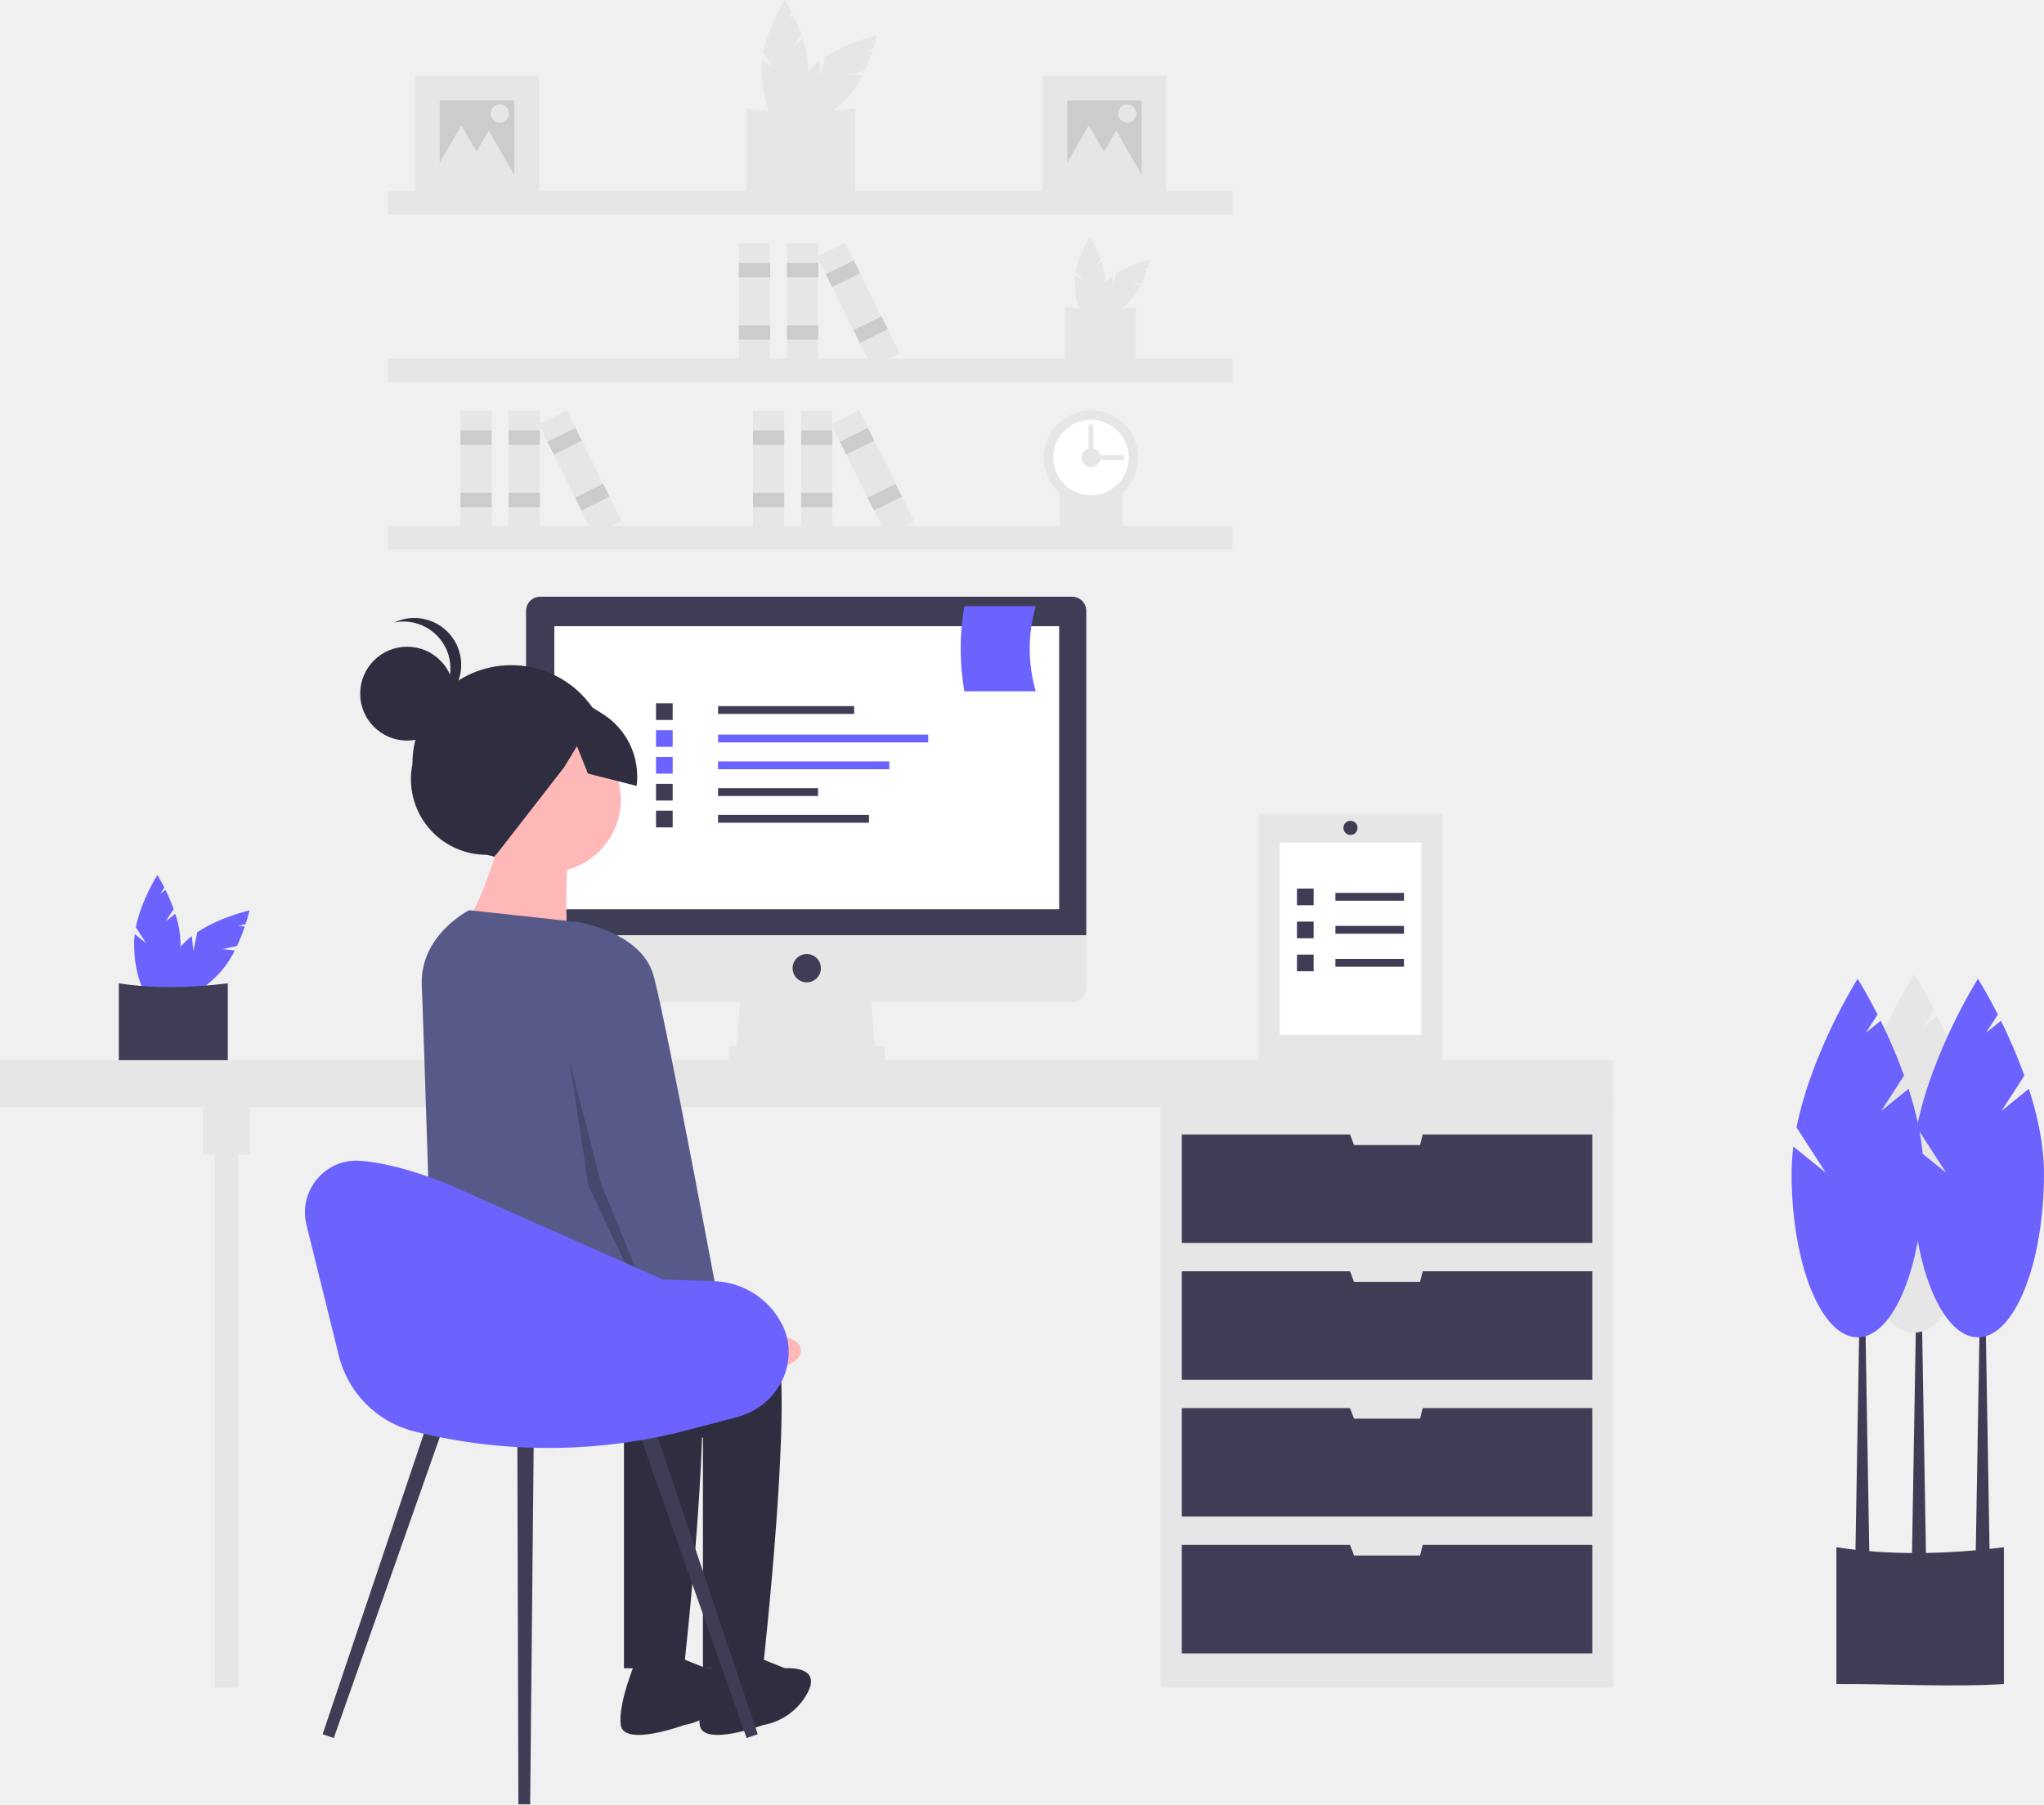
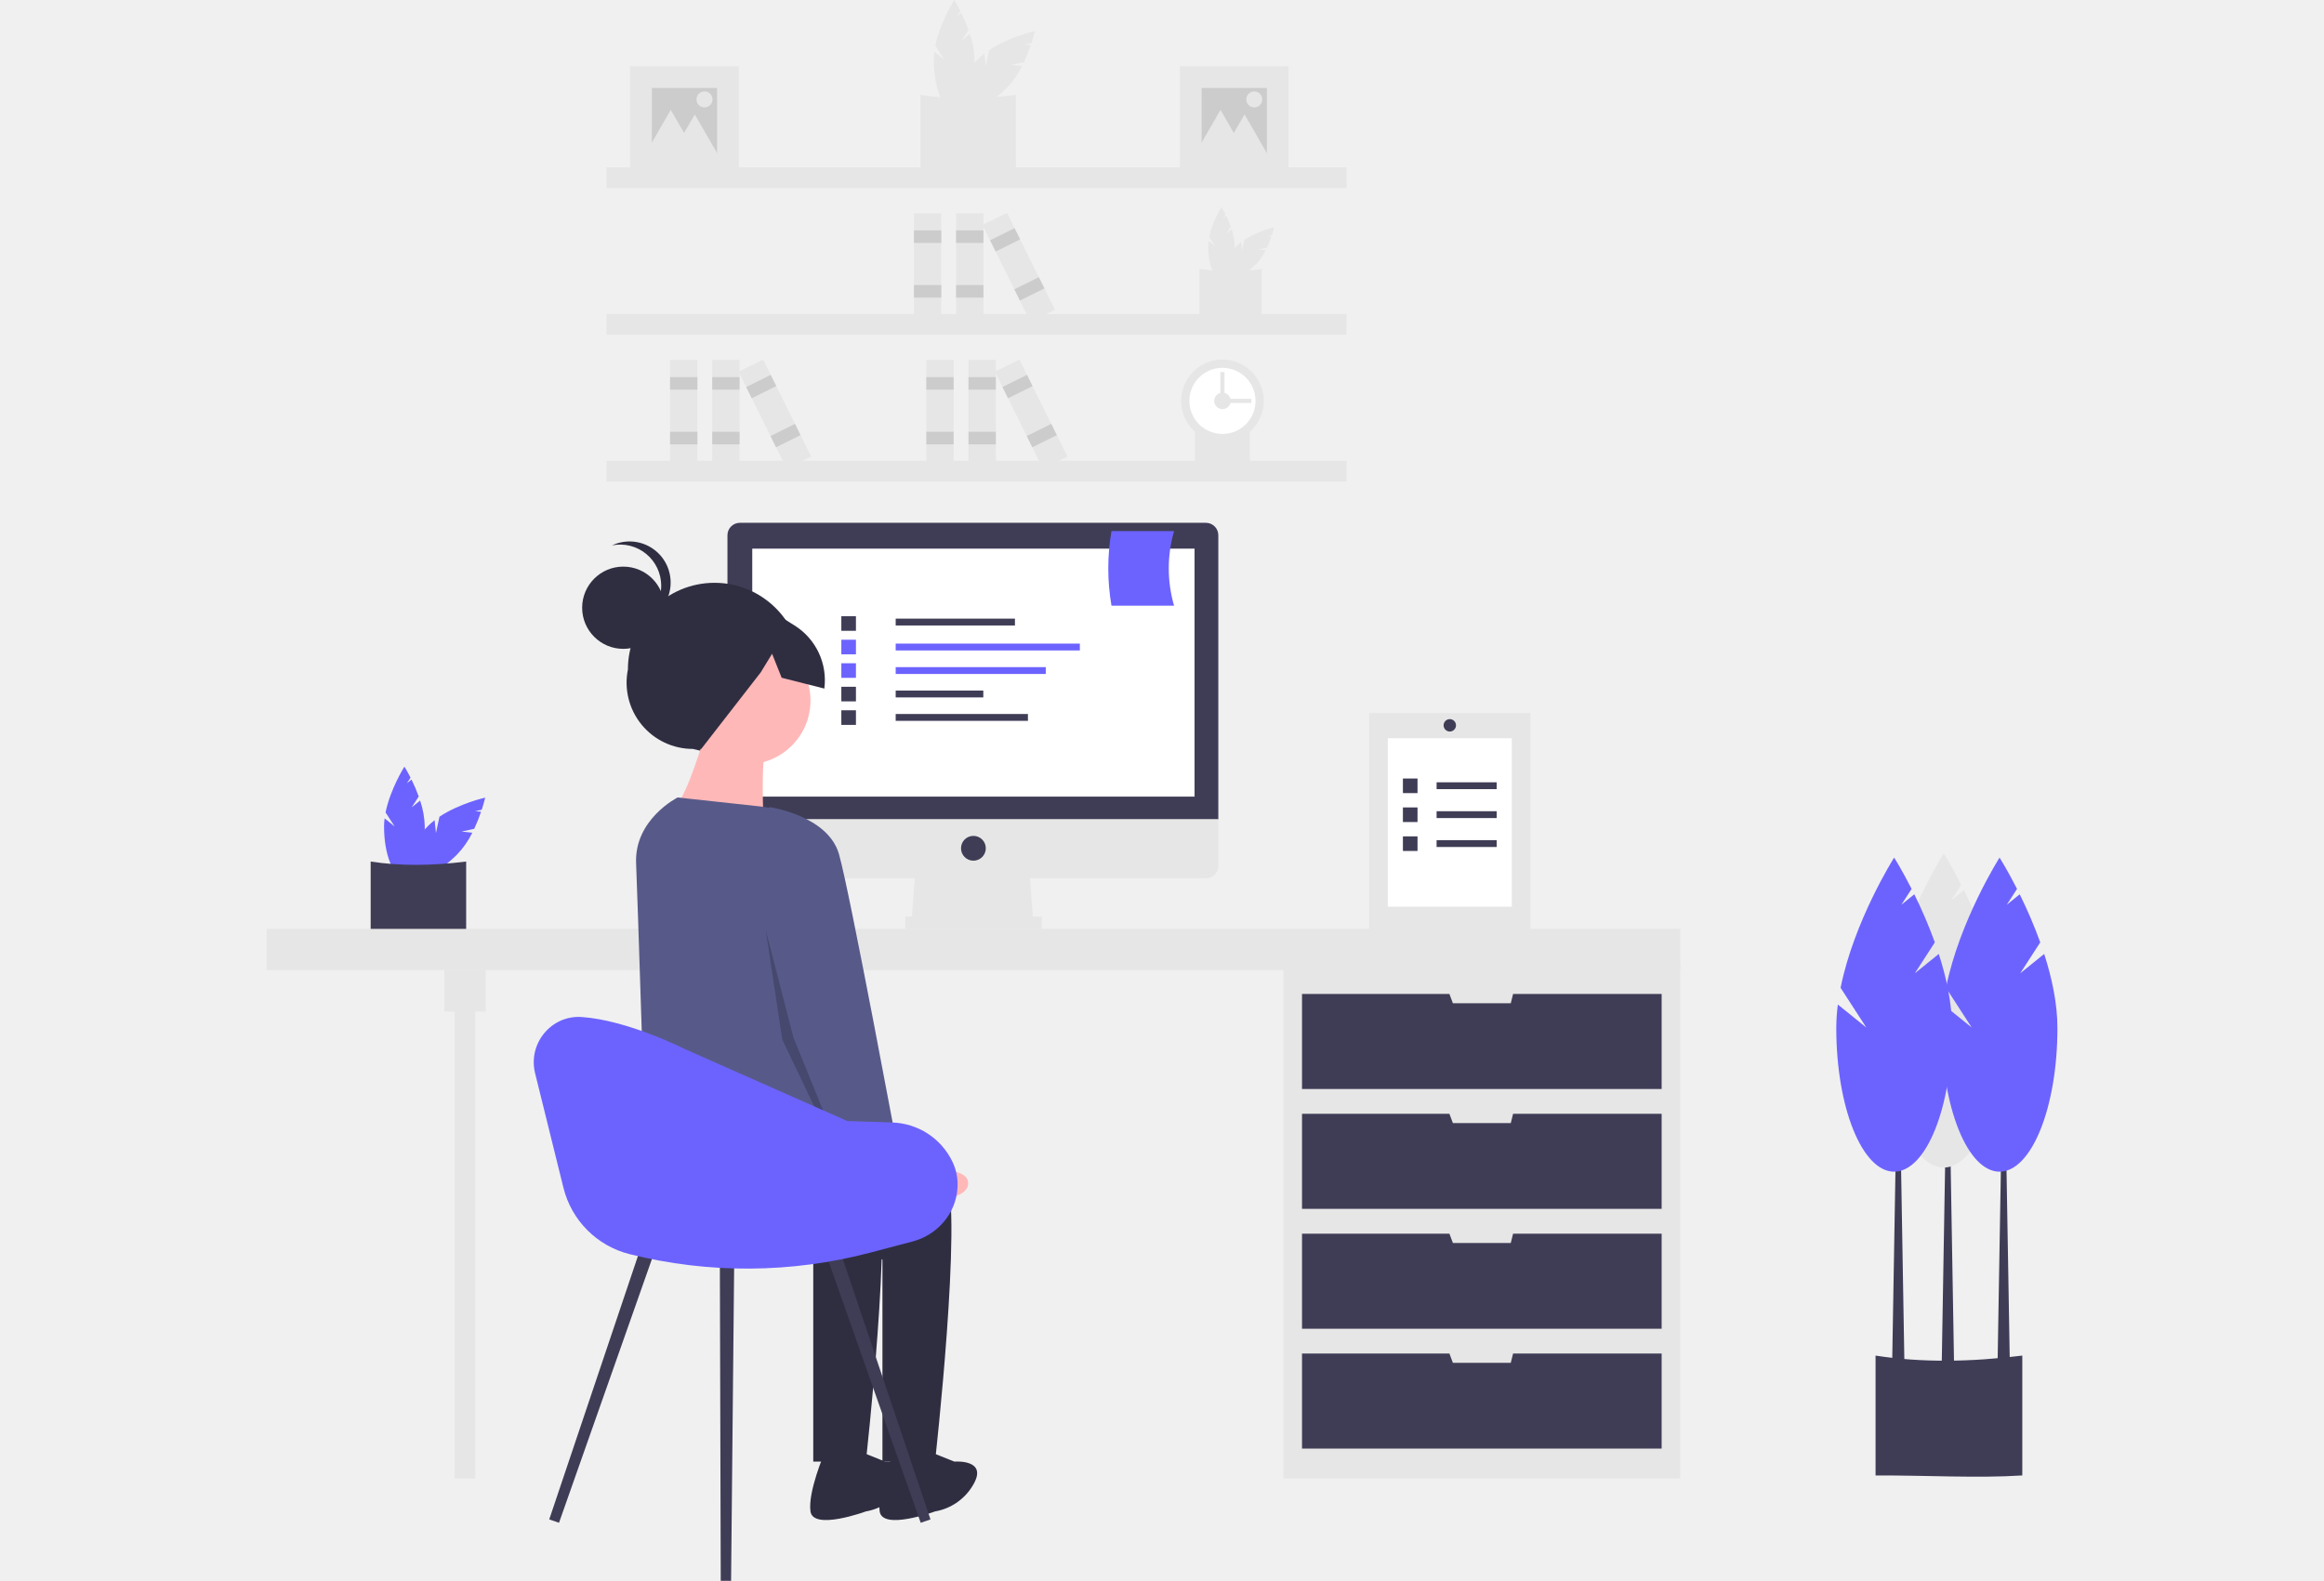
- <svg xmlns="http://www.w3.org/2000/svg" data-name="Layer 1" width="882.346" height="778.999" viewBox="0 0 882.346 778.999">
+ <svg xmlns="http://www.w3.org/2000/svg" data-name="Layer 1" width="725.856" height="493.826" viewBox="0 0 882.346 778.999">
  <path d="M501.189,80.561l3.47-5.362a80.387,80.387,0,0,0-3.56-8.333l-2.244,1.812,1.776-2.745c-1.693-3.333-3.025-5.432-3.025-5.432s-6.958,10.965-9.283,22.575l4.452,6.881-4.929-3.981a32.522,32.522,0,0,0-.27,4.078c0,13.75,4.491,24.896,10.03,24.896s10.03-11.146,10.03-24.896a42.818,42.818,0,0,0-2.295-12.847Z" transform="translate(-158.8268 -60.50072)" fill="#e6e6e6" />
  <path d="M525.747,92.481l6.245-1.338a80.386,80.386,0,0,0,3.375-8.409l-2.868-.305,3.197-.685c1.159-3.554,1.702-5.98,1.702-5.98s-12.674,2.833-22.527,9.399l-1.717,8.014-.67-6.3a32.524,32.524,0,0,0-3.075,2.693c-9.722,9.722-14.429,20.779-10.512,24.696s14.974-.789,24.696-10.512a42.818,42.818,0,0,0,7.462-10.707Z" transform="translate(-158.8268 -60.50072)" fill="#e6e6e6" />
  <path d="M528.028,145.685c-14.481.926-30.26-.054-47.046,0V107.253c14.791,2.303,30.565,2.066,47.046,0Z" transform="translate(-158.8268 -60.50072)" fill="#e6e6e6" />
  <path d="M631.628,175.652l2.263-3.497a52.424,52.424,0,0,0-2.321-5.434l-1.463,1.182,1.158-1.79c-1.104-2.173-1.973-3.543-1.973-3.543a50.241,50.241,0,0,0-6.054,14.722l2.903,4.487-3.214-2.596a21.21,21.21,0,0,0-.176,2.66c0,8.967,2.928,16.236,6.541,16.236s6.541-7.269,6.541-16.236a27.923,27.923,0,0,0-1.496-8.378Z" transform="translate(-158.8268 -60.50072)" fill="#e6e6e6" />
  <path d="M647.644,183.426l4.073-.873a52.421,52.421,0,0,0,2.201-5.484l-1.87-.199,2.085-.447c.756-2.317,1.11-3.9,1.11-3.9a50.241,50.241,0,0,0-14.691,6.129l-1.12,5.226-.437-4.109a21.208,21.208,0,0,0-2.005,1.756c-6.34,6.34-9.41,13.551-6.855,16.105s9.765-.515,16.105-6.855a27.923,27.923,0,0,0,4.866-6.982Z" transform="translate(-158.8268 -60.50072)" fill="#e6e6e6" />
  <path d="M649.131,218.122c-9.444.604-19.734-.035-30.681,0v-25.063a110.584,110.584,0,0,0,30.681,0Z" transform="translate(-158.8268 -60.50072)" fill="#e6e6e6" />
  <path d="M643.3,292.399c-8.339.533-17.425-.031-27.091,0V270.268a97.647,97.647,0,0,0,27.091,0Z" transform="translate(-158.8268 -60.50072)" fill="#e6e6e6" />
  <rect x="167.508" y="82.481" width="364.547" height="10.183" fill="#e6e6e6" />
  <rect x="167.508" y="154.78" width="364.547" height="10.183" fill="#e6e6e6" />
  <rect x="167.508" y="227.078" width="364.547" height="10.183" fill="#e6e6e6" />
  <circle cx="470.958" cy="197.548" r="20.366" fill="#e6e6e6" />
  <circle cx="470.958" cy="197.548" r="16.293" fill="#fff" />
  <circle cx="470.958" cy="197.548" r="4.073" fill="#e6e6e6" />
  <rect x="634.876" y="249.902" width="2.037" height="16.293" transform="translate(735.1164 -438.3468) rotate(90)" fill="#e6e6e6" />
  <rect x="628.767" y="243.793" width="2.037" height="16.293" transform="translate(1100.743 443.3769) rotate(180)" fill="#e6e6e6" />
  <rect x="339.725" y="105.104" width="13.475" height="53.339" fill="#e6e6e6" />
  <rect x="339.725" y="113.526" width="13.475" height="6.176" fill="#ccc" />
  <rect x="339.725" y="140.476" width="13.475" height="6.176" fill="#ccc" />
  <rect x="318.951" y="105.104" width="13.475" height="53.339" fill="#e6e6e6" />
  <rect x="318.951" y="113.526" width="13.475" height="6.176" fill="#ccc" />
  <rect x="318.951" y="140.476" width="13.475" height="6.176" fill="#ccc" />
  <rect x="522.695" y="165.605" width="13.475" height="53.339" transform="translate(-189.1714 194.3656) rotate(-26.3396)" fill="#e6e6e6" />
  <rect x="515.969" y="175.601" width="13.475" height="6.176" transform="translate(-183.8419 189.9708) rotate(-26.3396)" fill="#ccc" />
  <rect x="527.926" y="199.753" width="13.475" height="6.176" transform="translate(-193.3166 197.7837) rotate(-26.3396)" fill="#ccc" />
  <rect x="219.567" y="177.403" width="13.475" height="53.339" fill="#e6e6e6" />
  <rect x="219.567" y="185.825" width="13.475" height="6.176" fill="#ccc" />
  <rect x="219.567" y="212.775" width="13.475" height="6.176" fill="#ccc" />
  <rect x="198.793" y="177.403" width="13.475" height="53.339" fill="#e6e6e6" />
  <rect x="198.793" y="185.825" width="13.475" height="6.176" fill="#ccc" />
  <rect x="198.793" y="212.775" width="13.475" height="6.176" fill="#ccc" />
  <rect x="402.537" y="237.903" width="13.475" height="53.339" transform="translate(-233.7244 148.5586) rotate(-26.3396)" fill="#e6e6e6" />
  <rect x="395.811" y="247.899" width="13.475" height="6.176" transform="translate(-228.3949 144.1638) rotate(-26.3396)" fill="#ccc" />
  <rect x="407.769" y="272.051" width="13.475" height="6.176" transform="translate(-237.8696 151.9768) rotate(-26.3396)" fill="#ccc" />
  <rect x="345.835" y="177.403" width="13.475" height="53.339" fill="#e6e6e6" />
  <rect x="345.835" y="185.825" width="13.475" height="6.176" fill="#ccc" />
  <rect x="345.835" y="212.775" width="13.475" height="6.176" fill="#ccc" />
  <rect x="325.061" y="177.403" width="13.475" height="53.339" fill="#e6e6e6" />
  <rect x="325.061" y="185.825" width="13.475" height="6.176" fill="#ccc" />
  <rect x="325.061" y="212.775" width="13.475" height="6.176" fill="#ccc" />
  <rect x="528.805" y="237.903" width="13.475" height="53.339" transform="translate(-220.6153 204.5824) rotate(-26.3396)" fill="#e6e6e6" />
  <rect x="522.079" y="247.899" width="13.475" height="6.176" transform="translate(-215.2858 200.1876) rotate(-26.3396)" fill="#ccc" />
  <rect x="534.036" y="272.051" width="13.475" height="6.176" transform="translate(-224.7604 208.0006) rotate(-26.3396)" fill="#ccc" />
  <rect x="449.987" y="32.646" width="53.556" height="53.556" fill="#e6e6e6" />
  <rect x="460.699" y="43.357" width="32.134" height="32.134" fill="#ccc" />
  <polygon points="470 54.143 476.814 65.944 483.627 77.745 470 77.745 456.373 77.745 463.187 65.944 470 54.143" fill="#e6e6e6" />
  <polygon points="481.839 56.398 488.653 68.199 495.466 80 481.839 80 468.212 80 475.026 68.199 481.839 56.398" fill="#e6e6e6" />
  <circle cx="486.631" cy="48.994" r="3.946" fill="#e6e6e6" />
  <rect x="179.123" y="32.646" width="53.556" height="53.556" fill="#e6e6e6" />
  <rect x="189.834" y="43.357" width="32.134" height="32.134" fill="#ccc" />
  <polygon points="199.136 54.143 205.949 65.944 212.763 77.745 199.136 77.745 185.509 77.745 192.322 65.944 199.136 54.143" fill="#e6e6e6" />
  <polygon points="210.975 56.398 217.788 68.199 224.601 80 210.975 80 197.348 80 204.161 68.199 210.975 56.398" fill="#e6e6e6" />
  <circle cx="215.766" cy="48.994" r="3.946" fill="#e6e6e6" />
  <path d="M230.324,458.345l3.47-5.362a80.387,80.387,0,0,0-3.56-8.333l-2.244,1.812,1.776-2.745c-1.693-3.333-3.025-5.432-3.025-5.432s-6.958,10.965-9.283,22.575l4.452,6.881-4.929-3.981a32.524,32.524,0,0,0-.27,4.078c0,13.75,4.491,24.896,10.03,24.896s10.03-11.146,10.03-24.896a42.818,42.818,0,0,0-2.295-12.847Z" transform="translate(-158.8268 -60.50072)" fill="#6c63ff" />
  <path d="M254.882,470.266l6.245-1.338a80.386,80.386,0,0,0,3.375-8.409l-2.868-.305,3.197-.685c1.159-3.554,1.702-5.98,1.702-5.98s-12.674,2.833-22.527,9.399l-1.717,8.014-.67-6.3a32.524,32.524,0,0,0-3.075,2.693c-9.722,9.722-14.429,20.779-10.512,24.696s14.974-.789,24.696-10.512a42.818,42.818,0,0,0,7.462-10.707Z" transform="translate(-158.8268 -60.50072)" fill="#6c63ff" />
  <path d="M257.163,523.469c-14.481.926-30.26-.054-47.046,0V485.038c14.791,2.303,30.565,2.066,47.046,0Z" transform="translate(-158.8268 -60.50072)" fill="#3f3d56" />
  <rect x="500.998" y="475.031" width="195.511" height="253.554" fill="#e6e6e6" />
  <rect x="92.664" y="488.269" width="10.183" height="240.316" fill="#e6e6e6" />
  <rect y="457.72" width="696.509" height="20.366" fill="#e6e6e6" />
  <rect x="87.573" y="478.086" width="20.366" height="20.366" fill="#e6e6e6" />
  <polygon points="614.155 489.796 613.009 494.379 584.497 494.379 582.779 489.796 510.162 489.796 510.162 536.638 687.344 536.638 687.344 489.796 614.155 489.796" fill="#3f3d56" />
  <polygon points="614.155 548.857 613.009 553.439 584.497 553.439 582.779 548.857 510.162 548.857 510.162 595.698 687.344 595.698 687.344 548.857 614.155 548.857" fill="#3f3d56" />
  <polygon points="614.155 607.918 613.009 612.5 584.497 612.5 582.779 607.918 510.162 607.918 510.162 654.759 687.344 654.759 687.344 607.918 614.155 607.918" fill="#3f3d56" />
  <polygon points="614.155 666.979 613.009 671.561 584.497 671.561 582.779 666.979 510.162 666.979 510.162 713.82 687.344 713.82 687.344 666.979 614.155 666.979" fill="#3f3d56" />
  <polygon points="377.785 454.665 317.706 454.665 319.742 428.19 375.748 428.19 377.785 454.665" fill="#e6e6e6" />
  <rect x="314.651" y="451.611" width="67.207" height="6.11" fill="#e6e6e6" />
  <path d="M621.639,318.128H392.015a6.11,6.11,0,0,0-6.11,6.11V464.252H627.748V324.237A6.11,6.11,0,0,0,621.639,318.128Z" transform="translate(-158.8268 -60.50072)" fill="#3f3d56" />
  <path d="M385.905,464.252V487.163a6.11,6.11,0,0,0,6.11,6.11h229.624a6.11,6.11,0,0,0,6.11-6.11V464.252Z" transform="translate(-158.8268 -60.50072)" fill="#e6e6e6" />
  <rect x="239.298" y="270.355" width="217.914" height="122.195" fill="#fff" />
  <circle cx="348.254" cy="418.007" r="6.11" fill="#3f3d56" />
  <path d="M1023.862,787.558c-22.254,1.424-46.502-.083-72.298,0V728.498c22.731,3.539,46.971,3.175,72.298,0Z" transform="translate(-158.8268 -60.50072)" fill="#3f3d56" />
  <polygon points="831.432 673.3 825.322 673.3 827.359 553.949 829.395 553.949 831.432 673.3" fill="#3f3d56" />
  <polygon points="858.926 674.107 852.816 674.107 854.853 554.755 856.889 554.755 858.926 674.107" fill="#3f3d56" />
  <polygon points="806.993 674.107 800.883 674.107 802.92 554.755 804.956 554.755 806.993 674.107" fill="#3f3d56" />
  <path d="M995.35,538.078l9.863-15.242a228.514,228.514,0,0,0-10.119-23.687l-6.378,5.151,5.05-7.804c-4.813-9.473-8.599-15.442-8.599-15.442s-19.78,31.17-26.389,64.173L971.435,564.786l-14.011-11.317a92.452,92.452,0,0,0-.769,11.593c0,39.086,12.765,70.771,28.512,70.771s28.512-31.685,28.512-70.771c0-12.117-2.741-24.794-6.523-36.521Z" transform="translate(-158.8268 -60.50072)" fill="#e6e6e6" />
  <path d="M1022.844,540.114l9.863-15.242a228.515,228.515,0,0,0-10.119-23.687l-6.378,5.151,5.05-7.804c-4.813-9.473-8.599-15.442-8.599-15.442s-19.78,31.17-26.389,64.173l12.656,19.56-14.011-11.317a92.452,92.452,0,0,0-.769,11.593c0,39.086,12.765,70.771,28.512,70.771s28.512-31.685,28.512-70.771c0-12.117-2.741-24.794-6.523-36.521Z" transform="translate(-158.8268 -60.50072)" fill="#6c63ff" />
  <path d="M970.911,540.114l9.863-15.242a228.517,228.517,0,0,0-10.119-23.687l-6.378,5.151,5.05-7.804c-4.812-9.473-8.599-15.442-8.599-15.442s-19.78,31.17-26.389,64.173l12.656,19.56-14.011-11.317a92.452,92.452,0,0,0-.769,11.593c0,39.086,12.765,70.771,28.512,70.771s28.512-31.685,28.512-70.771c0-12.117-2.741-24.794-6.523-36.521Z" transform="translate(-158.8268 -60.50072)" fill="#6c63ff" />
  <rect x="309.964" y="304.848" width="58.756" height="3.373" fill="#3f3d56" />
  <rect x="309.964" y="317.151" width="90.732" height="3.373" fill="#6c63ff" />
  <rect x="309.964" y="328.742" width="73.945" height="3.373" fill="#6c63ff" />
  <rect x="309.964" y="340.29" width="43.168" height="3.373" fill="#3f3d56" />
  <rect x="309.964" y="351.837" width="65.151" height="3.373" fill="#3f3d56" />
  <rect x="283.184" y="303.649" width="7.195" height="7.195" fill="#3f3d56" />
  <rect x="283.184" y="315.24" width="7.195" height="7.195" fill="#6c63ff" />
  <rect x="283.184" y="326.831" width="7.195" height="7.195" fill="#6c63ff" />
  <rect x="283.184" y="338.423" width="7.195" height="7.195" fill="#3f3d56" />
  <rect x="283.184" y="350.014" width="7.195" height="7.195" fill="#3f3d56" />
  <path d="M605.942,358.963H575.109a107.84,107.84,0,0,1,0-36.763h30.833A66.148,66.148,0,0,0,605.942,358.963Z" transform="translate(-158.8268 -60.50072)" fill="#6c63ff" />
  <path d="M381.591,432.645l-12.685-3.092a32.657,32.657,0,0,1-32.051-39.124v0a42.685,42.685,0,0,1,42.631-42.738h0a42.685,42.685,0,0,1,42.738,42.631v0C429.417,415.35,406.891,438.812,381.591,432.645Z" transform="translate(-158.8268 -60.50072)" fill="#2f2e41" />
  <circle cx="236.62" cy="345.243" r="31.364" fill="#ffb8b8" />
  <path d="M374.992,422.108s-9.545,32.727-15,35.455,43.636,6.818,43.636,6.818-1.364-31.364,1.364-34.091S374.992,422.108,374.992,422.108Z" transform="translate(-158.8268 -60.50072)" fill="#ffb8b8" />
  <path d="M424.083,623.926s61.364-5.455,69.546,15S488.174,780.745,488.174,780.745H462.265V681.199s-110.472-31.402-110.472-42.311S424.083,623.926,424.083,623.926Z" transform="translate(-158.8268 -60.50072)" fill="#2f2e41" />
  <path d="M484.083,775.29l13.636,5.455s16.364-1.364,9.545,10.909A27.004,27.004,0,0,1,488.174,805.29s-25.909,9.545-27.273,0,6.818-28.636,6.818-28.636Z" transform="translate(-158.8268 -60.50072)" fill="#2f2e41" />
  <path d="M389.992,623.926s61.364-5.455,69.546,15S454.083,780.745,454.083,780.745H428.174V681.199s-78.418-18.164-78.418-29.073c0-5.125-5.343-31.171,4.073-36.658C364.457,609.274,389.992,623.926,389.992,623.926Z" transform="translate(-158.8268 -60.50072)" fill="#2f2e41" />
  <path d="M449.992,775.29l13.636,5.455s16.364-1.364,9.545,10.909A27.004,27.004,0,0,1,454.083,805.29s-25.909,9.545-27.273,0,6.818-28.636,6.818-28.636Z" transform="translate(-158.8268 -60.50072)" fill="#2f2e41" />
  <path d="M361.356,453.471l40.98,4.454a30.182,30.182,0,0,1,26.269,23.767L444.538,557.108s5.455,75-5.455,79.091-25.909-16.364-46.364-13.636-47.046,8.864-47.046,8.864S341.451,497.179,340.901,486.199C339.801,464.248,361.356,453.471,361.356,453.471Z" transform="translate(-158.8268 -60.50072)" fill="#575a89" />
  <path d="M458.427,627.823l16.824,9.908s30.183-4.331,29.241,6.278-33.889,8.559-33.889,8.559l-20.275-12.493Z" transform="translate(-158.8268 -60.50072)" fill="#ffb8b8" />
  <circle cx="175.743" cy="299.475" r="20.26" fill="#2f2e41" />
  <path d="M353.263,349.085a20.25,20.25,0,0,0-24.247-19.836,20.25,20.25,0,1,1,12.63,38.165A20.243,20.243,0,0,0,353.263,349.085Z" transform="translate(-158.8268 -60.50072)" fill="#2f2e41" />
  <path d="M370.643,360.575l27.313-5.029,21.005,13.165a31.863,31.863,0,0,1,14.678,31.095l-21.037-5.332-4.711-11.812-5.61,9.196-29.334,37.75-16.47-10.488-14.683-23.009Z" transform="translate(-158.8268 -60.50072)" fill="#2f2e41" />
  <path d="M393.136,465.071l13.636-6.818s28.636,4.091,34.091,23.182,30,151.364,30,151.364L447.681,643.708l-32.727-80.455Z" transform="translate(-158.8268 -60.50072)" fill="#575a89" />
  <polygon points="245.917 458.23 259.565 511.205 283.767 570.701 282.928 572.761 254.063 512.199 245.917 458.23" opacity="0.2" />
  <polygon points="144.084 750.379 139.271 748.721 185.896 610.231 192.636 612.553 144.084 750.379" fill="#3f3d56" />
  <polygon points="322.291 750.379 327.105 748.721 280.479 610.231 273.74 612.553 322.291 750.379" fill="#3f3d56" />
  <polygon points="223.77 778.981 228.861 778.999 230.443 617.107 223.315 617.082 223.77 778.981" fill="#3f3d56" />
  <path d="M291.127,589.357l13.966,56.445a44.826,44.826,0,0,0,32.642,32.721l0,0a238.26,238.26,0,0,0,118.547-.764l20.851-5.499c12.116-3.195,21.227-13.601,22.089-26.101a25.685,25.685,0,0,0-2.323-12.872q-.122-.26-.246-.515a34.064,34.064,0,0,0-29.598-19.138l-22.089-.713L364.521,577.282s-27.667-14.053-50.412-15.626C299.089,560.617,287.51,574.741,291.127,589.357Z" transform="translate(-158.8268 -60.50072)" fill="#6c63ff" />
  <rect x="543.257" y="351.309" width="79.426" height="107.939" fill="#e6e6e6" />
  <rect x="552.421" y="363.764" width="61.097" height="83.03" fill="#fff" />
  <rect x="576.467" y="385.492" width="29.602" height="3.373" fill="#3f3d56" />
  <rect x="559.87" y="383.625" width="7.195" height="7.195" fill="#3f3d56" />
  <rect x="576.467" y="399.748" width="29.602" height="3.373" fill="#3f3d56" />
  <rect x="559.87" y="397.881" width="7.195" height="7.195" fill="#3f3d56" />
  <rect x="576.467" y="414.004" width="29.602" height="3.373" fill="#3f3d56" />
  <rect x="559.87" y="412.137" width="7.195" height="7.195" fill="#3f3d56" />
  <rect x="579.915" y="354.364" width="6.11" height="6.11" rx="3.055" fill="#3f3d56" />
</svg>
